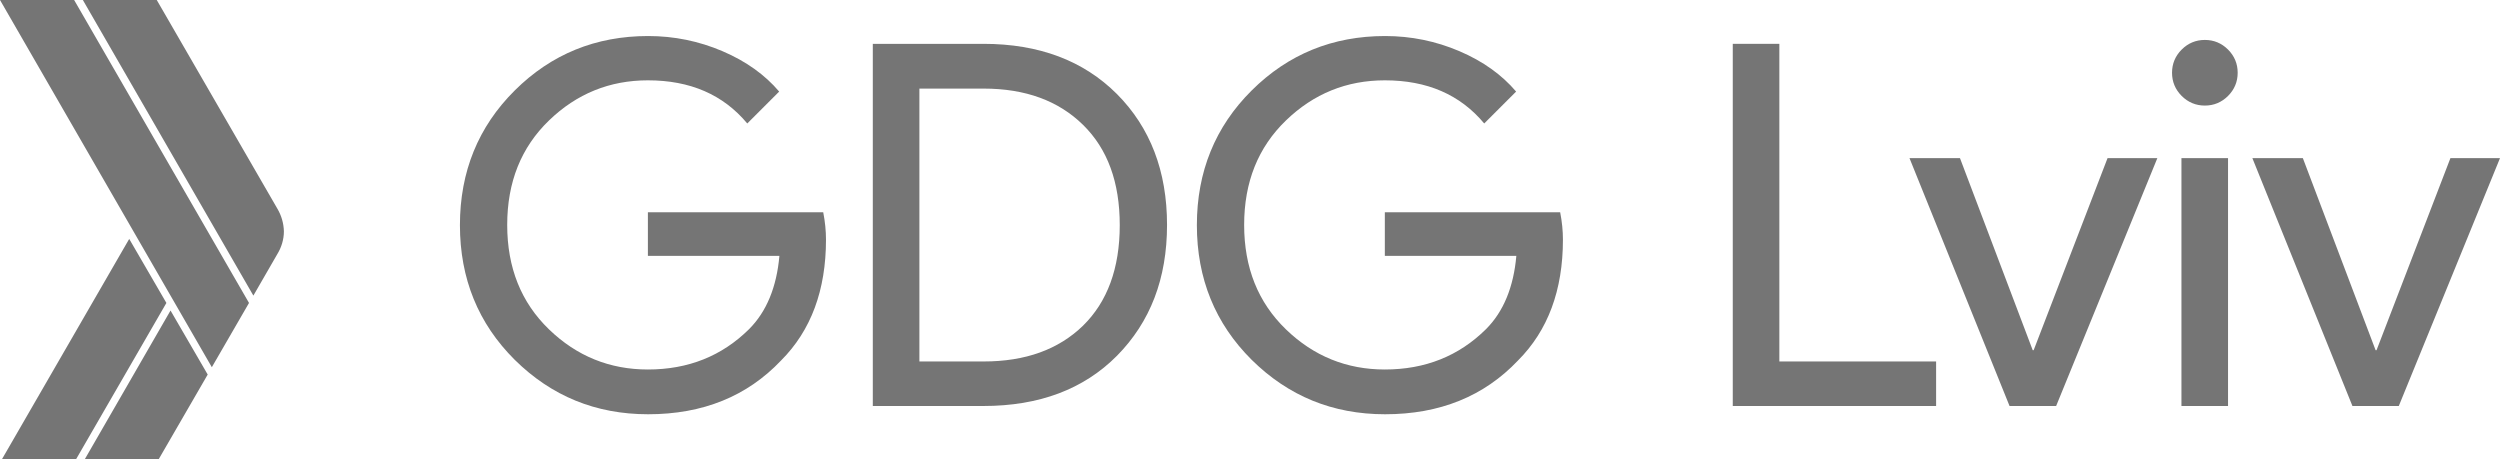
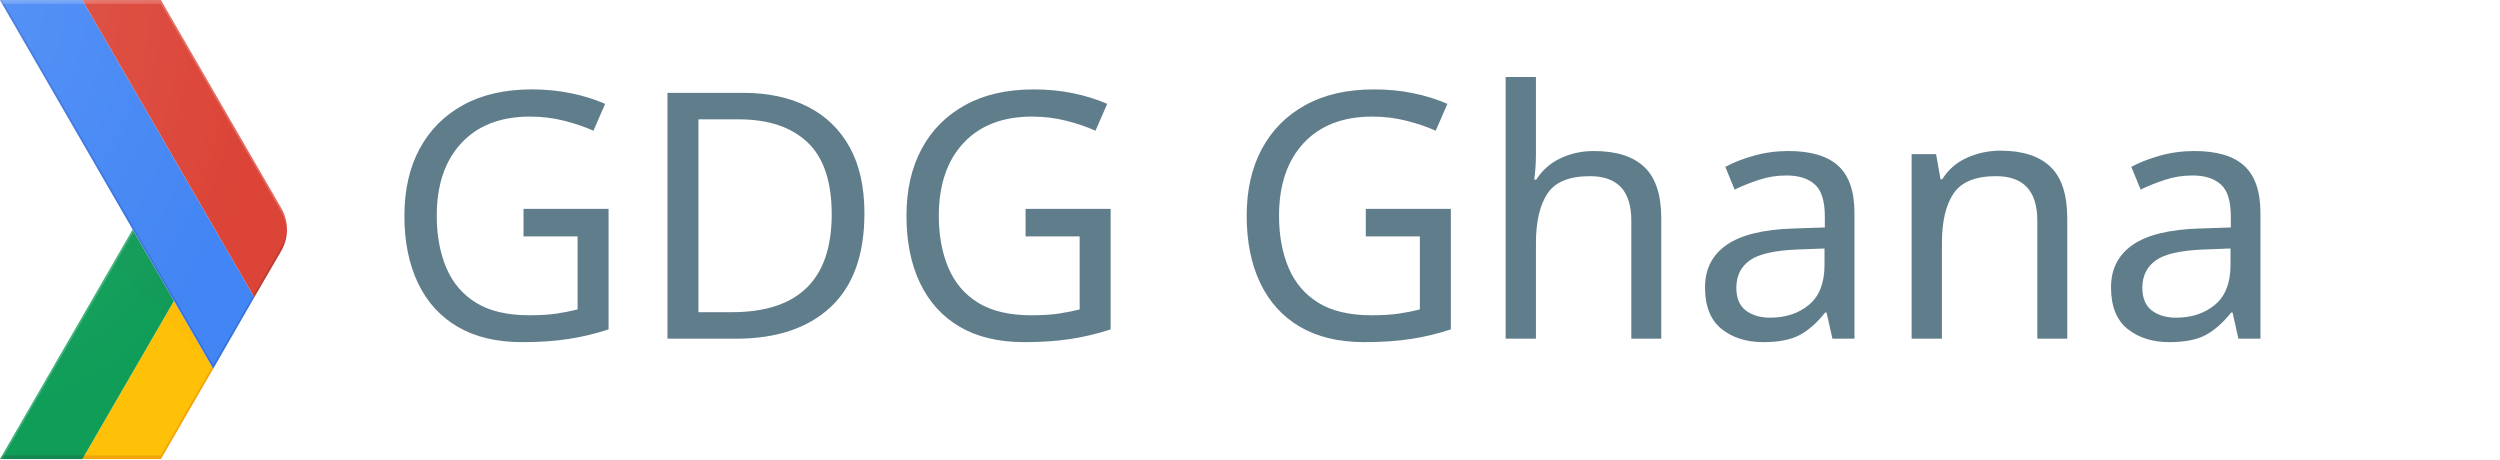
- <svg xmlns="http://www.w3.org/2000/svg" id="Layer_4" viewBox="95 151 1089.3 200">
-   <style>.st0{fill:#757575;}</style>
-   <g id="XMLID_6_">
-     <path id="XMLID_3_" class="st0" d="M454.9 255.4c0 22-6.5 39.6-19.6 52.7-14.8 15.6-34.1 23.4-57.9 23.4-22.8 0-42.1-7.9-58.1-23.7-15.9-15.8-23.9-35.4-23.9-58.7s8-42.9 23.9-58.7 35.3-23.7 58.1-23.7c11.3 0 22.1 2.2 32.4 6.6 10.3 4.4 18.5 10.3 24.7 17.6l-13.9 13.9c-10.5-12.6-24.9-18.8-43.3-18.8-16.6 0-31 5.8-43.1 17.5-12.1 11.7-18.2 26.8-18.2 45.5s6.1 33.8 18.2 45.5c12.1 11.7 26.5 17.5 43.1 17.5 17.6 0 32.3-5.9 44.1-17.6 7.6-7.6 12-18.3 13.2-31.9h-57.3v-19h76.4c.8 4.1 1.2 8.1 1.2 11.9z" />
-     <path id="XMLID_20_" class="st0" d="M475.3 327.9V170.1h48.2c24.2 0 43.6 7.3 58.2 21.9 14.5 14.6 21.8 33.6 21.8 57s-7.3 42.3-21.8 57c-14.5 14.6-33.9 21.9-58.2 21.9h-48.2zm20.3-19.4h28c18.2 0 32.6-5.2 43.3-15.6 10.6-10.4 16-25 16-43.8 0-18.7-5.3-33.2-16-43.7s-25.1-15.8-43.3-15.8h-28v118.9z" />
-     <path id="XMLID_23_" class="st0" d="M776 255.4c0 22-6.5 39.6-19.6 52.7-14.8 15.6-34.1 23.4-57.9 23.4-22.8 0-42.1-7.9-58.1-23.7-15.9-15.8-23.9-35.4-23.9-58.7s8-42.9 23.9-58.7 35.3-23.7 58.1-23.7c11.3 0 22.1 2.2 32.4 6.6 10.3 4.4 18.5 10.3 24.7 17.6l-13.9 13.9c-10.5-12.6-24.9-18.8-43.3-18.8-16.6 0-31 5.8-43.1 17.5s-18.2 26.8-18.2 45.5 6.1 33.8 18.2 45.5 26.5 17.5 43.1 17.5c17.6 0 32.3-5.9 44.1-17.6 7.6-7.6 12-18.3 13.2-31.9h-57.3v-19h76.4c.8 4.1 1.2 8.1 1.2 11.9z" />
-     <path id="XMLID_25_" class="st0" d="M850 327.9V170.1h20.3v138.4h68.3v19.4H850z" />
-     <path id="XMLID_27_" class="st0" d="M970.6 327.9l-43.6-108h22l31.7 83.7h.4l32.2-83.7h21.7l-44.1 108h-20.3z" />
-     <path id="XMLID_29_" class="st0" d="M1065.8 192.8c-2.8 2.8-6.2 4.2-10.1 4.2-3.9 0-7.3-1.4-10.1-4.2-2.8-2.8-4.2-6.2-4.2-10.1 0-3.9 1.4-7.3 4.2-10.1 2.8-2.8 6.2-4.2 10.1-4.2 3.9 0 7.3 1.4 10.1 4.2 2.8 2.8 4.2 6.2 4.2 10.1 0 3.9-1.4 7.3-4.2 10.1zm0 135.1h-20.3v-108h20.3v108z" />
-     <path id="XMLID_32_" class="st0" d="M1120 327.9l-43.6-108h22l31.7 83.7h.4l32.2-83.7h21.6l-44.1 108H1120z" />
-   </g>
-   <g id="XMLID_261_">
-     <path id="XMLID_259_" class="st0" d="M127.3 151H95l92.3 160 16.2-28-76.2-132z" />
-     <path id="XMLID_258_" class="st0" d="M215.9 242l-52.6-91h-32.2l74.3 128.8 10.5-18.2c1.7-2.8 2.8-6.2 2.8-9.8-.1-3.6-1.1-6.9-2.8-9.8z" />
-     <path id="XMLID_257_" class="st0" d="M151.3 255.1L95.9 351h32.3l39.3-68-16.2-27.9z" />
-     <path id="XMLID_256_" class="st0" d="M169.3 286.3L132 351h32.2l21.3-36.8-16.2-27.9z" />
+ <svg xmlns="http://www.w3.org/2000/svg" style="isolation:isolate" viewBox="0 0 1089 200" width="1089" height="200">
+   <defs>
+     <clipPath id="_clipPath_rEZFi9gxyxgr3DcXm7kVzA7IQ5cGb1Pq">
+       <rect width="1089" height="200" />
+     </clipPath>
+   </defs>
+   <g clip-path="url(#_clipPath_rEZFi9gxyxgr3DcXm7kVzA7IQ5cGb1Pq)">
+     <g id="XMLID_1_">
+       <g id="XMLID_50_">
+         <g id="XMLID_72_">
+           <path d=" M 122.466 90.603 L 70.081 0.028 L 0 0.028 L 57.784 100 L 0 199.972 L 70.081 199.972 L 122.466 109.397 C 125.765 103.599 125.765 96.401 122.466 90.603 L 122.466 90.603 Z " fill="none" />
+           <path d=" M 92.375 159.784 L 75.779 131.091 L 35.89 199.972 L 70.081 199.972 L 92.874 160.583 L 92.375 159.784 Z " fill="rgb(255,193,7)" />
+           <path d=" M 122.466 90.603 L 70.081 0.028 L 0 0.028 L 57.784 100 L 0 199.972 L 70.081 199.972 L 122.466 109.397 C 125.765 103.599 125.765 96.401 122.466 90.603 L 122.466 90.603 Z " fill="none" />
+           <path d=" M 57.784 100 L 75.779 131.091 L 35.89 199.972 L 0 199.972 L 57.784 100 Z " fill="rgb(15,157,88)" />
+           <path d=" M 122.466 90.603 L 70.081 0.028 L 0 0.028 L 57.784 100 L 0 199.972 L 70.081 199.972 L 122.466 109.397 C 125.765 103.599 125.765 96.401 122.466 90.603 L 122.466 90.603 Z " fill="none" />
+           <g opacity="0.2">
+             <path d=" M 70.081 198.373 L 36.79 198.373 L 35.89 199.972 L 70.081 199.972 L 92.874 160.583 L 92.375 159.784 L 70.081 198.373 Z " fill="rgb(191,54,12)" />
+           </g>
+           <path d=" M 122.466 90.603 L 70.081 0.028 L 0 0.028 L 57.784 100 L 0 199.972 L 70.081 199.972 L 122.466 109.397 C 125.765 103.599 125.765 96.401 122.466 90.603 L 122.466 90.603 Z " fill="none" />
+           <g opacity="0.2">
+             <path d=" M 0.9 198.373 L 0 199.972 L 35.89 199.972 L 36.79 198.373 L 0.9 198.373 Z " fill="rgb(38,50,56)" />
+           </g>
+           <path d=" M 122.466 90.603 L 70.081 0.028 L 0 0.028 L 57.784 100 L 0 199.972 L 70.081 199.972 L 122.466 109.397 C 125.765 103.599 125.765 96.401 122.466 90.603 L 122.466 90.603 Z " fill="none" />
+           <g opacity="0.2">
+             <path d=" M 0 199.972 L 0.9 199.972 L 58.284 100.8 L 57.784 100 L 0 199.972 Z " fill="rgb(255,255,255)" />
+           </g>
+           <path d=" M 122.466 90.603 L 70.081 0.028 L 0 0.028 L 57.784 100 L 0 199.972 L 70.081 199.972 L 122.466 109.397 C 125.765 103.599 125.765 96.401 122.466 90.603 L 122.466 90.603 Z " fill="none" />
+           <radialGradient id="_rgradient_36" fx="98.684%" fy="97.828%" cx="98.684%" cy="97.828%" r="48.12%" gradientTransform="matrix(-1 0 0 -1 0 0)">
+             <stop offset="0%" stop-opacity="0.2" style="stop-color:rgb(191,54,12)" />
+             <stop offset="100%" stop-opacity="0.02" style="stop-color:rgb(191,54,12)" />
+           </radialGradient>
+           <path d=" M 92.874 160.583 L 75.779 131.091 L 71.58 138.289 L 92.874 160.583 Z " fill="url(#_rgradient_36)" />
+           <path d=" M 122.466 90.603 L 70.081 0.028 L 0 0.028 L 57.784 100 L 0 199.972 L 70.081 199.972 L 122.466 109.397 C 125.765 103.599 125.765 96.401 122.466 90.603 L 122.466 90.603 Z " fill="none" />
+           <radialGradient id="_rgradient_37" fx="162.733%" fy="157.694%" cx="162.733%" cy="157.694%" r="59.386%" gradientTransform="matrix(-1 0 0 -1 0 0)">
+             <stop offset="0%" stop-opacity="0.2" style="stop-color:rgb(38,50,56)" />
+             <stop offset="100%" stop-opacity="0.02" style="stop-color:rgb(38,50,56)" />
+           </radialGradient>
+           <path d=" M 71.58 138.289 L 75.779 131.091 L 57.784 100 L 49.286 114.796 L 71.58 138.289 Z " fill="url(#_rgradient_37)" />
+           <path d=" M 122.466 90.603 L 70.081 0.028 L 0 0.028 L 57.784 100 L 0 199.972 L 70.081 199.972 L 122.466 109.397 C 125.765 103.599 125.765 96.401 122.466 90.603 L 122.466 90.603 Z " fill="none" />
+           <g id="XMLID_75_">
+             <g id="XMLID_76_">
+               <path d=" M 35.89 0.028 L 0 0.028 L 92.874 160.583 L 110.769 129.492 L 35.89 0.028 Z " fill="rgb(66,133,244)" />
+             </g>
+           </g>
+           <path d=" M 122.466 90.603 L 70.081 0.028 L 0 0.028 L 57.784 100 L 0 199.972 L 70.081 199.972 L 122.466 109.397 C 125.765 103.599 125.765 96.401 122.466 90.603 L 122.466 90.603 Z " fill="none" />
+           <path d=" M 122.466 109.397 C 125.865 103.599 125.865 96.401 122.466 90.603 L 70.081 0.028 L 35.89 0.028 L 110.769 129.492 L 122.466 109.397 L 122.466 109.397 Z " fill="rgb(219,68,55)" />
+           <path d=" M 122.466 90.603 L 70.081 0.028 L 0 0.028 L 57.784 100 L 0 199.972 L 70.081 199.972 L 122.466 109.397 C 125.765 103.599 125.765 96.401 122.466 90.603 L 122.466 90.603 Z " fill="none" />
+           <g opacity="0.2">
+             <path d=" M 110.769 129.492 L 110.37 128.692 L 92.874 158.984 L 0.9 0.028 L 0 0.028 L 92.874 160.583 L 110.769 129.492 L 110.769 129.492 Z " fill="rgb(26,35,126)" />
+           </g>
+           <path d=" M 122.466 90.603 L 70.081 0.028 L 0 0.028 L 57.784 100 L 0 199.972 L 70.081 199.972 L 122.466 109.397 C 125.765 103.599 125.765 96.401 122.466 90.603 L 122.466 90.603 Z " fill="none" />
+           <g opacity="0.2">
+             <path d=" M 70.081 1.627 L 122.466 92.202 C 123.966 94.901 124.766 97.801 124.966 100.8 C 125.066 97.301 124.266 93.802 122.466 90.603 L 70.081 0.028 L 0 0.028 L 0.9 1.627 L 70.081 1.627 L 70.081 1.627 Z " fill="rgb(255,255,255)" />
+           </g>
+           <path d=" M 122.466 90.603 L 70.081 0.028 L 0 0.028 L 57.784 100 L 0 199.972 L 70.081 199.972 L 122.466 109.397 C 125.765 103.599 125.765 96.401 122.466 90.603 L 122.466 90.603 Z " fill="none" />
+           <g opacity="0.2">
+             <path d=" M 110.769 129.492 L 122.366 109.397 C 124.166 106.298 124.966 102.699 124.866 99.2 C 124.766 102.199 123.966 105.099 122.366 107.798 L 110.27 128.692 L 110.769 129.492 Z " fill="rgb(62,39,35)" />
+           </g>
+           <path d=" M 122.466 90.603 L 70.081 0.028 L 0 0.028 L 57.784 100 L 0 199.972 L 70.081 199.972 L 122.466 109.397 C 125.765 103.599 125.765 96.401 122.466 90.603 L 122.466 90.603 Z " fill="none" />
+           <radialGradient id="_rgradient_38" fx="-1.249%" fy="0.781%" cx="-1.249%" cy="0.781%" r="93.022%" gradientTransform="matrix(-1 0 0 -1 0 0)">
+             <stop offset="0%" stop-opacity="0.1" style="stop-color:rgb(255,255,255)" />
+             <stop offset="100%" stop-opacity="0" style="stop-color:rgb(255,255,255)" />
+           </radialGradient>
+           <path d=" M 122.466 90.603 L 70.081 0.028 L 0 0.028 L 57.784 100 L 0 199.972 L 70.081 199.972 L 122.466 109.397 C 125.765 103.599 125.765 96.401 122.466 90.603 L 122.466 90.603 Z " fill="url(#_rgradient_38)" />
+         </g>
+       </g>
+     </g>
+     <g transform="matrix(1,0,0,1,167,21.851)">
+       <text transform="matrix(1,0,0,1,0,125.684)" style="font-family:&quot;Gregory Packaging&quot;;font-weight:400;font-size:150px;font-style:normal;fill:#607d8b;stroke:none;">GDG Ghana</text>
+     </g>
  </g>
</svg>
